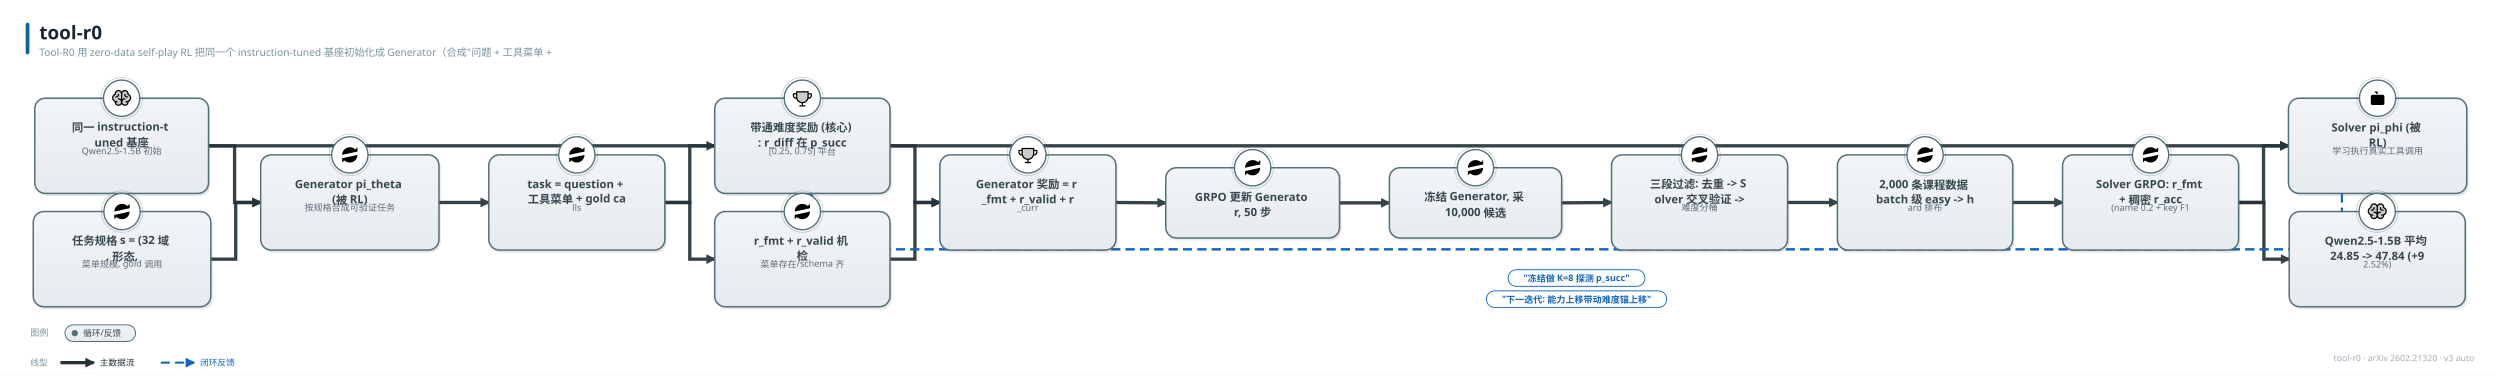
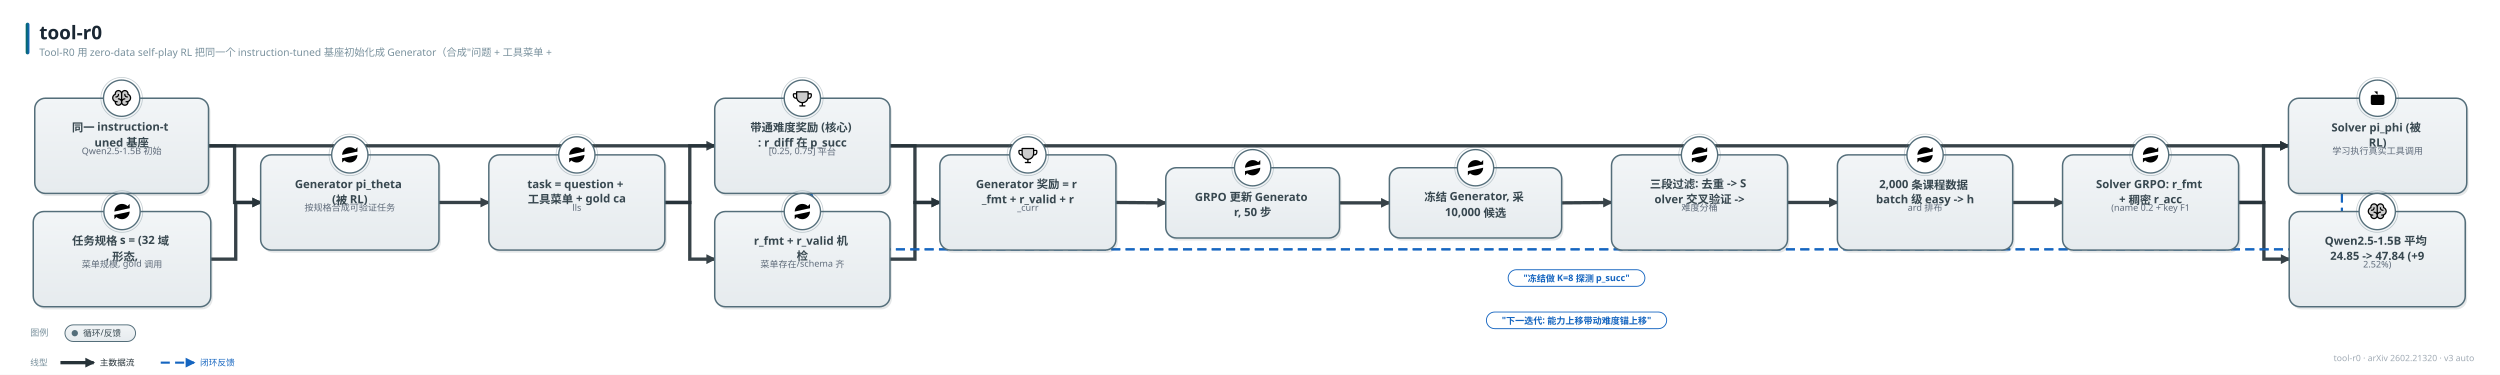
<svg xmlns="http://www.w3.org/2000/svg" width="3309" height="496" viewBox="0 0 3309 496" font-family="'PingFang SC','Hiragino Sans GB','Microsoft YaHei','Segoe UI',sans-serif">
  <style>text{font-family:'PingFang SC','Hiragino Sans GB','Microsoft YaHei','Segoe UI',sans-serif;} .lbl{font-weight:700;}</style>
  <defs>
    <linearGradient id="g-data" x1="0" y1="0" x2="0" y2="1">
      <stop offset="0" stop-color="#f1f9f1" />
      <stop offset="1" stop-color="#e2f0e2" />
    </linearGradient>
    <linearGradient id="g-frozen" x1="0" y1="0" x2="0" y2="1">
      <stop offset="0" stop-color="#f0f7fe" />
      <stop offset="1" stop-color="#dcecfb" />
    </linearGradient>
    <linearGradient id="g-train" x1="0" y1="0" x2="0" y2="1">
      <stop offset="0" stop-color="#fff6e8" />
      <stop offset="1" stop-color="#ffedd4" />
    </linearGradient>
    <linearGradient id="g-loss" x1="0" y1="0" x2="0" y2="1">
      <stop offset="0" stop-color="#fdf0f1" />
      <stop offset="1" stop-color="#f9e0e2" />
    </linearGradient>
    <linearGradient id="g-act" x1="0" y1="0" x2="0" y2="1">
      <stop offset="0" stop-color="#f8f1fb" />
      <stop offset="1" stop-color="#f0e4f7" />
    </linearGradient>
    <linearGradient id="g-loop" x1="0" y1="0" x2="0" y2="1">
      <stop offset="0" stop-color="#f2f5f7" />
      <stop offset="1" stop-color="#e6ebee" />
    </linearGradient>
    <linearGradient id="g-env" x1="0" y1="0" x2="0" y2="1">
      <stop offset="0" stop-color="#eef8f6" />
      <stop offset="1" stop-color="#dcf0ec" />
    </linearGradient>
    <linearGradient id="g-mem" x1="0" y1="0" x2="0" y2="1">
      <stop offset="0" stop-color="#fffef0" />
      <stop offset="1" stop-color="#fdf6d8" />
    </linearGradient>
    <linearGradient id="g-reward" x1="0" y1="0" x2="0" y2="1">
      <stop offset="0" stop-color="#fdf2f7" />
      <stop offset="1" stop-color="#f9e2ed" />
    </linearGradient>
    <linearGradient id="g-key" x1="0" y1="0" x2="0" y2="1">
      <stop offset="0" stop-color="#fffaf0" />
      <stop offset="1" stop-color="#fff1d6" />
    </linearGradient>
    <linearGradient id="g-title" x1="0" y1="0" x2="1" y2="0">
      <stop offset="0" stop-color="#00695c" />
      <stop offset="1" stop-color="#1565c0" />
    </linearGradient>
    <marker id="arr-main" viewBox="0 0 10 10" refX="8.5" refY="5" markerWidth="13" markerHeight="13" markerUnits="userSpaceOnUse" orient="auto-start-reverse">
      <path d="M0 0 L10 5 L0 10 z" fill="#546e7a" />
    </marker>
    <marker id="arr-thick" viewBox="0 0 10 10" refX="8.5" refY="5" markerWidth="13" markerHeight="13" markerUnits="userSpaceOnUse" orient="auto-start-reverse">
      <path d="M0 0 L10 5 L0 10 z" fill="#263238" />
    </marker>
    <marker id="arr-thin" viewBox="0 0 10 10" refX="8.5" refY="5" markerWidth="13" markerHeight="13" markerUnits="userSpaceOnUse" orient="auto-start-reverse">
      <path d="M0 0 L10 5 L0 10 z" fill="#9fb0bb" />
    </marker>
    <marker id="arr-fb" viewBox="0 0 10 10" refX="8.5" refY="5" markerWidth="13" markerHeight="13" markerUnits="userSpaceOnUse" orient="auto-start-reverse">
      <path d="M0 0 L10 5 L0 10 z" fill="#1565c0" />
    </marker>
    <marker id="arr-loss" viewBox="0 0 10 10" refX="8.5" refY="5" markerWidth="13" markerHeight="13" markerUnits="userSpaceOnUse" orient="auto-start-reverse">
      <path d="M0 0 L10 5 L0 10 z" fill="#c62828" />
    </marker>
  </defs>
  <rect width="3309" height="496" fill="#ffffff" />
  <rect x="34" y="30" width="5" height="42" rx="2.5" fill="url(#g-title)" />
  <text x="52" y="52" font-size="25" font-weight="800" fill="#1a2733">tool-r0</text>
  <text x="52" y="74" font-size="13.5" fill="#78909c">Tool-R0 用 zero-data self-play RL 把同一个 instruction-tuned 基座初始化成 Generator（合成"问题 + 工具菜单 + </text>
  <text x="3275" y="478" font-size="11.5" fill="#a0aab4" text-anchor="end">tool-r0 · arXiv 2602.21320 · v3 auto</text>
  <path d="M 276.0 193.0 L 310.5 193.0 L 310.5 268.0 L 345.0 268.0" fill="none" stroke="#263238" stroke-width="4.4" marker-end="url(#arr-thick)" opacity="0.92" />
  <path d="M 276.0 193.0 L 3029.0 193.0" fill="none" stroke="#263238" stroke-width="4.4" marker-end="url(#arr-thick)" opacity="0.92" />
  <path d="M 279.0 343.0 L 312.0 343.0 L 312.0 268.0 L 345.0 268.0" fill="none" stroke="#263238" stroke-width="4.4" marker-end="url(#arr-thick)" opacity="0.92" />
  <path d="M 581.0 268.0 L 647.0 268.0" fill="none" stroke="#263238" stroke-width="4.4" marker-end="url(#arr-thick)" opacity="0.92" />
  <path d="M 3099.8 256.0 L 3099.8 330.0 L 1073.6 330.0 L 1073.6 256.0" fill="none" stroke="#1565c0" stroke-width="2.8" stroke-dasharray="12 7" marker-end="url(#arr-fb)" opacity="0.92" />
  <path d="M 880.0 268.0 L 913.0 268.0 L 913.0 193.0 L 946.0 193.0" fill="none" stroke="#263238" stroke-width="4.4" marker-end="url(#arr-thick)" opacity="0.92" />
  <path d="M 880.0 268.0 L 913.0 268.0 L 913.0 343.0 L 946.0 343.0" fill="none" stroke="#263238" stroke-width="4.4" marker-end="url(#arr-thick)" opacity="0.92" />
  <path d="M 1178.0 193.0 L 1211.0 193.0 L 1211.0 268.0 L 1244.0 268.0" fill="none" stroke="#263238" stroke-width="4.4" marker-end="url(#arr-thick)" opacity="0.92" />
  <path d="M 1178.0 343.0 L 1211.0 343.0 L 1211.0 268.0 L 1244.0 268.0" fill="none" stroke="#263238" stroke-width="4.4" marker-end="url(#arr-thick)" opacity="0.92" />
  <path d="M 1477.0 268.0 L 1543.0 268.5" fill="none" stroke="#263238" stroke-width="4.4" marker-end="url(#arr-thick)" opacity="0.92" />
  <path d="M 1773.0 268.5 L 1839.0 268.5" fill="none" stroke="#263238" stroke-width="4.4" marker-end="url(#arr-thick)" opacity="0.92" />
  <path d="M 2067.0 268.5 L 2133.0 268.0" fill="none" stroke="#263238" stroke-width="4.4" marker-end="url(#arr-thick)" opacity="0.92" />
  <path d="M 2366.0 268.0 L 2432.0 268.0" fill="none" stroke="#263238" stroke-width="4.4" marker-end="url(#arr-thick)" opacity="0.92" />
  <path d="M 2664.0 268.0 L 2730.0 268.0" fill="none" stroke="#263238" stroke-width="4.4" marker-end="url(#arr-thick)" opacity="0.92" />
  <path d="M 2963.0 268.0 L 2996.0 268.0 L 2996.0 193.0 L 3029.0 193.0" fill="none" stroke="#263238" stroke-width="4.4" marker-end="url(#arr-thick)" opacity="0.92" />
  <path d="M 2963.0 268.0 L 2996.5 268.0 L 2996.5 343.0 L 3030.0 343.0" fill="none" stroke="#263238" stroke-width="4.4" marker-end="url(#arr-thick)" opacity="0.92" />
  <path d="M 3099.8 256.0 L 3099.8 330.0 L 1073.6 330.0 L 1073.6 256.0" fill="none" stroke="#1565c0" stroke-width="2.8" stroke-dasharray="12 7" marker-end="url(#arr-fb)" opacity="0.92" />
  <rect x="48.5" y="133.5" width="230" height="126" rx="14" fill="#37474f" opacity="0.13" />
  <rect x="46" y="130" width="230" height="126" rx="14" fill="url(#g-loop)" stroke="#546e7a" stroke-width="2.0" />
  <circle cx="161.0" cy="130" r="24" fill="#ffffff" stroke="#546e7a" stroke-width="1.8" />
  <circle cx="161.0" cy="130" r="27.5" fill="none" stroke="#546e7a" stroke-width="1" opacity="0.35" />
  <g transform="translate(147.5,116.5) scale(0.1055)">
    <path d="M240,124a48,48,0,0,1-32,45.27h0V176a40,40,0,0,1-80,0,40,40,0,0,1-80,0v-6.73h0a48,48,0,0,1,0-90.54V72a40,40,0,0,1,80,0,40,40,0,0,1,80,0v6.73A48,48,0,0,1,240,124Z" opacity="0.2" />
    <path d="M248,124a56.11,56.11,0,0,0-32-50.61V72a48,48,0,0,0-88-26.49A48,48,0,0,0,40,72v1.39a56,56,0,0,0,0,101.2V176a48,48,0,0,0,88,26.49A48,48,0,0,0,216,176v-1.41A56.09,56.09,0,0,0,248,124ZM88,208a32,32,0,0,1-31.81-28.56A55.87,55.87,0,0,0,64,180h8a8,8,0,0,0,0-16H64A40,40,0,0,1,50.67,86.27,8,8,0,0,0,56,78.73V72a32,32,0,0,1,64,0v68.26A47.8,47.8,0,0,0,88,128a8,8,0,0,0,0,16,32,32,0,0,1,0,64Zm104-44h-8a8,8,0,0,0,0,16h8a55.87,55.87,0,0,0,7.81-.56A32,32,0,1,1,168,144a8,8,0,0,0,0-16,47.8,47.8,0,0,0-32,12.26V72a32,32,0,0,1,64,0v6.73a8,8,0,0,0,5.33,7.54A40,40,0,0,1,192,164Zm16-52a8,8,0,0,1-8,8h-4a36,36,0,0,1-36-36V80a8,8,0,0,1,16,0v4a20,20,0,0,0,20,20h4A8,8,0,0,1,208,112ZM60,120H56a8,8,0,0,1,0-16h4A20,20,0,0,0,80,84V80a8,8,0,0,1,16,0v4A36,36,0,0,1,60,120Z" />
  </g>
  <text x="161.0" y="174" font-size="15" class="lbl" fill="#37474f" text-anchor="middle">
    <tspan x="161.0" dy="0">同一 instruction-t</tspan>
    <tspan x="161.0" dy="20">uned 基座</tspan>
  </text>
  <text x="161.0" y="204" font-size="12" fill="#5f6b7a" text-anchor="middle">Qwen2.5-1.5B 初始</text>
  <rect x="347.5" y="208.5" width="236" height="126" rx="14" fill="#37474f" opacity="0.13" />
  <rect x="345" y="205" width="236" height="126" rx="14" fill="url(#g-loop)" stroke="#546e7a" stroke-width="2.0" />
  <circle cx="463.0" cy="205" r="24" fill="#ffffff" stroke="#546e7a" stroke-width="1.8" />
  <circle cx="463.0" cy="205" r="27.5" fill="none" stroke="#546e7a" stroke-width="1" opacity="0.35" />
  <g transform="translate(449.5,191.5) scale(1.125)">
    <path d="M3 12a9 9 0 0 1 9-9 9.75 9.75 0 0 1 6.74 2.74L21 8" />
    <path d="M21 3v5h-5" />
    <path d="M21 12a9 9 0 0 1-9 9 9.75 9.75 0 0 1-6.74-2.74L3 16" />
    <path d="M8 16H3v5" />
  </g>
  <text x="463.0" y="249" font-size="15" class="lbl" fill="#37474f" text-anchor="middle">
    <tspan x="463.0" dy="0">Generator pi_theta</tspan>
    <tspan x="463.0" dy="20"> (被 RL)</tspan>
  </text>
  <text x="463.0" y="279" font-size="12" fill="#5f6b7a" text-anchor="middle">按规格合成可验证任务</text>
  <rect x="3031.5" y="133.5" width="236" height="126" rx="14" fill="#37474f" opacity="0.13" />
  <rect x="3029" y="130" width="236" height="126" rx="14" fill="url(#g-loop)" stroke="#546e7a" stroke-width="2.0" />
  <circle cx="3147.0" cy="130" r="24" fill="#ffffff" stroke="#546e7a" stroke-width="1.8" />
  <circle cx="3147.0" cy="130" r="27.5" fill="none" stroke="#546e7a" stroke-width="1" opacity="0.35" />
  <g transform="translate(3133.5,116.5) scale(1.125)">
    <path d="M12 8V4H8" />
    <rect width="16" height="12" x="4" y="8" rx="2" />
    <path d="M2 14h2" />
    <path d="M20 14h2" />
    <path d="M15 13v2" />
    <path d="M9 13v2" />
  </g>
  <text x="3147.0" y="174" font-size="15" class="lbl" fill="#37474f" text-anchor="middle">
    <tspan x="3147.0" dy="0">Solver pi_phi (被 </tspan>
    <tspan x="3147.0" dy="20">RL)</tspan>
  </text>
  <text x="3147.0" y="204" font-size="12" fill="#5f6b7a" text-anchor="middle">学习执行真实工具调用</text>
  <rect x="46.5" y="283.5" width="235" height="126" rx="14" fill="#37474f" opacity="0.13" />
  <rect x="44" y="280" width="235" height="126" rx="14" fill="url(#g-loop)" stroke="#546e7a" stroke-width="2.0" />
  <circle cx="161.5" cy="280" r="24" fill="#ffffff" stroke="#546e7a" stroke-width="1.8" />
  <circle cx="161.5" cy="280" r="27.5" fill="none" stroke="#546e7a" stroke-width="1" opacity="0.35" />
  <g transform="translate(148.0,266.5) scale(1.125)">
    <path d="M3 12a9 9 0 0 1 9-9 9.75 9.75 0 0 1 6.74 2.74L21 8" />
    <path d="M21 3v5h-5" />
    <path d="M21 12a9 9 0 0 1-9 9 9.75 9.75 0 0 1-6.74-2.74L3 16" />
    <path d="M8 16H3v5" />
  </g>
  <text x="161.5" y="324" font-size="15" class="lbl" fill="#37474f" text-anchor="middle">
    <tspan x="161.5" dy="0">任务规格 s = (32 域</tspan>
    <tspan x="161.5" dy="20">, 形态,</tspan>
  </text>
  <text x="161.5" y="354" font-size="12" fill="#5f6b7a" text-anchor="middle">菜单规模, gold 调用</text>
  <rect x="649.5" y="208.5" width="233" height="126" rx="14" fill="#37474f" opacity="0.13" />
  <rect x="647" y="205" width="233" height="126" rx="14" fill="url(#g-loop)" stroke="#546e7a" stroke-width="2.0" />
  <circle cx="763.5" cy="205" r="24" fill="#ffffff" stroke="#546e7a" stroke-width="1.8" />
  <circle cx="763.5" cy="205" r="27.5" fill="none" stroke="#546e7a" stroke-width="1" opacity="0.35" />
  <g transform="translate(750.0,191.5) scale(1.125)">
    <path d="M3 12a9 9 0 0 1 9-9 9.75 9.75 0 0 1 6.74 2.74L21 8" />
    <path d="M21 3v5h-5" />
    <path d="M21 12a9 9 0 0 1-9 9 9.75 9.75 0 0 1-6.74-2.74L3 16" />
    <path d="M8 16H3v5" />
  </g>
  <text x="763.5" y="249" font-size="15" class="lbl" fill="#37474f" text-anchor="middle">
    <tspan x="763.5" dy="0">task = question + </tspan>
    <tspan x="763.5" dy="20">工具菜单 + gold ca</tspan>
  </text>
  <text x="763.5" y="279" font-size="12" fill="#5f6b7a" text-anchor="middle">lls</text>
  <rect x="948.5" y="133.5" width="232" height="126" rx="14" fill="#37474f" opacity="0.13" />
  <rect x="946" y="130" width="232" height="126" rx="14" fill="url(#g-loop)" stroke="#546e7a" stroke-width="2.0" />
  <circle cx="1062.0" cy="130" r="24" fill="#ffffff" stroke="#546e7a" stroke-width="1.8" />
  <circle cx="1062.0" cy="130" r="27.5" fill="none" stroke="#546e7a" stroke-width="1" opacity="0.35" />
  <g transform="translate(1048.5,116.5) scale(0.1055)">
    <path d="M200,48v63.1c0,39.7-31.75,72.6-71.45,72.9A72,72,0,0,1,56,112V48Z" opacity="0.2" />
    <path d="M232,64H208V48a8,8,0,0,0-8-8H56a8,8,0,0,0-8,8V64H24A16,16,0,0,0,8,80V96a40,40,0,0,0,40,40h3.65A80.13,80.13,0,0,0,120,191.61V216H96a8,8,0,0,0,0,16h64a8,8,0,0,0,0-16H136V191.58c31.94-3.23,58.44-25.64,68.08-55.58H208a40,40,0,0,0,40-40V80A16,16,0,0,0,232,64ZM48,120A24,24,0,0,1,24,96V80H48v32q0,4,.39,8Zm144-8.9c0,35.52-29,64.64-64,64.9a64,64,0,0,1-64-64V56H192ZM232,96a24,24,0,0,1-24,24h-.5a81.81,81.81,0,0,0,.5-8.9V80h24Z" />
  </g>
  <text x="1062.0" y="174" font-size="15" class="lbl" fill="#37474f" text-anchor="middle">
    <tspan x="1062.0" dy="0">带通难度奖励 (核心)</tspan>
    <tspan x="1062.0" dy="20">: r_diff 在 p_succ</tspan>
  </text>
  <text x="1062.0" y="204" font-size="12" fill="#5f6b7a" text-anchor="middle"> [0.25, 0.75] 平台</text>
  <rect x="948.5" y="283.5" width="232" height="126" rx="14" fill="#37474f" opacity="0.13" />
  <rect x="946" y="280" width="232" height="126" rx="14" fill="url(#g-loop)" stroke="#546e7a" stroke-width="2.0" />
  <circle cx="1062.0" cy="280" r="24" fill="#ffffff" stroke="#546e7a" stroke-width="1.8" />
  <circle cx="1062.0" cy="280" r="27.5" fill="none" stroke="#546e7a" stroke-width="1" opacity="0.35" />
  <g transform="translate(1048.5,266.5) scale(1.125)">
    <path d="M3 12a9 9 0 0 1 9-9 9.75 9.75 0 0 1 6.74 2.74L21 8" />
    <path d="M21 3v5h-5" />
    <path d="M21 12a9 9 0 0 1-9 9 9.75 9.75 0 0 1-6.74-2.74L3 16" />
    <path d="M8 16H3v5" />
  </g>
  <text x="1062.0" y="324" font-size="15" class="lbl" fill="#37474f" text-anchor="middle">
    <tspan x="1062.0" dy="0">r_fmt + r_valid 机</tspan>
    <tspan x="1062.0" dy="20">检</tspan>
  </text>
  <text x="1062.0" y="354" font-size="12" fill="#5f6b7a" text-anchor="middle">菜单存在/schema 齐</text>
  <rect x="1246.5" y="208.5" width="233" height="126" rx="14" fill="#37474f" opacity="0.13" />
  <rect x="1244" y="205" width="233" height="126" rx="14" fill="url(#g-loop)" stroke="#546e7a" stroke-width="2.0" />
  <circle cx="1360.5" cy="205" r="24" fill="#ffffff" stroke="#546e7a" stroke-width="1.8" />
  <circle cx="1360.5" cy="205" r="27.5" fill="none" stroke="#546e7a" stroke-width="1" opacity="0.35" />
  <g transform="translate(1347.0,191.5) scale(0.1055)">
    <path d="M200,48v63.1c0,39.7-31.75,72.6-71.45,72.9A72,72,0,0,1,56,112V48Z" opacity="0.2" />
    <path d="M232,64H208V48a8,8,0,0,0-8-8H56a8,8,0,0,0-8,8V64H24A16,16,0,0,0,8,80V96a40,40,0,0,0,40,40h3.65A80.13,80.13,0,0,0,120,191.61V216H96a8,8,0,0,0,0,16h64a8,8,0,0,0,0-16H136V191.58c31.94-3.23,58.44-25.64,68.08-55.58H208a40,40,0,0,0,40-40V80A16,16,0,0,0,232,64ZM48,120A24,24,0,0,1,24,96V80H48v32q0,4,.39,8Zm144-8.9c0,35.52-29,64.64-64,64.9a64,64,0,0,1-64-64V56H192ZM232,96a24,24,0,0,1-24,24h-.5a81.81,81.81,0,0,0,.5-8.9V80h24Z" />
  </g>
  <text x="1360.5" y="249" font-size="15" class="lbl" fill="#37474f" text-anchor="middle">
    <tspan x="1360.5" dy="0">Generator 奖励 = r</tspan>
    <tspan x="1360.5" dy="20">_fmt + r_valid + r</tspan>
  </text>
  <text x="1360.5" y="279" font-size="12" fill="#5f6b7a" text-anchor="middle">_curr</text>
  <rect x="1545.5" y="225.5" width="230" height="93" rx="14" fill="#37474f" opacity="0.13" />
  <rect x="1543" y="222" width="230" height="93" rx="14" fill="url(#g-loop)" stroke="#546e7a" stroke-width="2.0" />
  <circle cx="1658.0" cy="222" r="24" fill="#ffffff" stroke="#546e7a" stroke-width="1.8" />
  <circle cx="1658.0" cy="222" r="27.5" fill="none" stroke="#546e7a" stroke-width="1" opacity="0.35" />
  <g transform="translate(1644.5,208.5) scale(1.125)">
    <path d="M3 12a9 9 0 0 1 9-9 9.75 9.75 0 0 1 6.74 2.74L21 8" />
    <path d="M21 3v5h-5" />
    <path d="M21 12a9 9 0 0 1-9 9 9.75 9.75 0 0 1-6.74-2.74L3 16" />
    <path d="M8 16H3v5" />
  </g>
  <text x="1658.0" y="266" font-size="15" class="lbl" fill="#37474f" text-anchor="middle">
    <tspan x="1658.0" dy="0">GRPO 更新 Generato</tspan>
    <tspan x="1658.0" dy="20">r, 50 步</tspan>
  </text>
  <rect x="1841.5" y="225.5" width="228" height="93" rx="14" fill="#37474f" opacity="0.13" />
  <rect x="1839" y="222" width="228" height="93" rx="14" fill="url(#g-loop)" stroke="#546e7a" stroke-width="2.0" />
  <circle cx="1953.0" cy="222" r="24" fill="#ffffff" stroke="#546e7a" stroke-width="1.8" />
  <circle cx="1953.0" cy="222" r="27.5" fill="none" stroke="#546e7a" stroke-width="1" opacity="0.35" />
  <g transform="translate(1939.5,208.5) scale(1.125)">
    <path d="M3 12a9 9 0 0 1 9-9 9.75 9.75 0 0 1 6.74 2.74L21 8" />
    <path d="M21 3v5h-5" />
    <path d="M21 12a9 9 0 0 1-9 9 9.75 9.75 0 0 1-6.74-2.74L3 16" />
    <path d="M8 16H3v5" />
  </g>
  <text x="1953.0" y="266" font-size="15" class="lbl" fill="#37474f" text-anchor="middle">
    <tspan x="1953.0" dy="0">冻结 Generator, 采</tspan>
    <tspan x="1953.0" dy="20"> 10,000 候选</tspan>
  </text>
  <rect x="2135.5" y="208.5" width="233" height="126" rx="14" fill="#37474f" opacity="0.13" />
  <rect x="2133" y="205" width="233" height="126" rx="14" fill="url(#g-loop)" stroke="#546e7a" stroke-width="2.0" />
  <circle cx="2249.5" cy="205" r="24" fill="#ffffff" stroke="#546e7a" stroke-width="1.8" />
  <circle cx="2249.5" cy="205" r="27.5" fill="none" stroke="#546e7a" stroke-width="1" opacity="0.35" />
  <g transform="translate(2236.0,191.5) scale(1.125)">
    <path d="M3 12a9 9 0 0 1 9-9 9.75 9.75 0 0 1 6.74 2.74L21 8" />
    <path d="M21 3v5h-5" />
    <path d="M21 12a9 9 0 0 1-9 9 9.75 9.75 0 0 1-6.74-2.74L3 16" />
    <path d="M8 16H3v5" />
  </g>
  <text x="2249.5" y="249" font-size="15" class="lbl" fill="#37474f" text-anchor="middle">
    <tspan x="2249.5" dy="0">三段过滤: 去重 -&gt; S</tspan>
    <tspan x="2249.5" dy="20">olver 交叉验证 -&gt; </tspan>
  </text>
  <text x="2249.5" y="279" font-size="12" fill="#5f6b7a" text-anchor="middle">难度分桶</text>
  <rect x="2434.5" y="208.5" width="232" height="126" rx="14" fill="#37474f" opacity="0.13" />
  <rect x="2432" y="205" width="232" height="126" rx="14" fill="url(#g-loop)" stroke="#546e7a" stroke-width="2.0" />
  <circle cx="2548.0" cy="205" r="24" fill="#ffffff" stroke="#546e7a" stroke-width="1.8" />
  <circle cx="2548.0" cy="205" r="27.5" fill="none" stroke="#546e7a" stroke-width="1" opacity="0.35" />
  <g transform="translate(2534.5,191.5) scale(1.125)">
    <path d="M3 12a9 9 0 0 1 9-9 9.75 9.75 0 0 1 6.74 2.74L21 8" />
    <path d="M21 3v5h-5" />
    <path d="M21 12a9 9 0 0 1-9 9 9.75 9.75 0 0 1-6.74-2.74L3 16" />
    <path d="M8 16H3v5" />
  </g>
  <text x="2548.0" y="249" font-size="15" class="lbl" fill="#37474f" text-anchor="middle">
    <tspan x="2548.0" dy="0">2,000 条课程数据</tspan>
    <tspan x="2548.0" dy="20">batch 级 easy -&gt; h</tspan>
  </text>
  <text x="2548.0" y="279" font-size="12" fill="#5f6b7a" text-anchor="middle">ard 排布</text>
  <rect x="2732.5" y="208.5" width="233" height="126" rx="14" fill="#37474f" opacity="0.13" />
  <rect x="2730" y="205" width="233" height="126" rx="14" fill="url(#g-loop)" stroke="#546e7a" stroke-width="2.0" />
  <circle cx="2846.5" cy="205" r="24" fill="#ffffff" stroke="#546e7a" stroke-width="1.8" />
  <circle cx="2846.5" cy="205" r="27.5" fill="none" stroke="#546e7a" stroke-width="1" opacity="0.35" />
  <g transform="translate(2833.0,191.5) scale(1.125)">
    <path d="M3 12a9 9 0 0 1 9-9 9.75 9.75 0 0 1 6.74 2.74L21 8" />
    <path d="M21 3v5h-5" />
    <path d="M21 12a9 9 0 0 1-9 9 9.75 9.75 0 0 1-6.74-2.74L3 16" />
    <path d="M8 16H3v5" />
  </g>
  <text x="2846.5" y="249" font-size="15" class="lbl" fill="#37474f" text-anchor="middle">
    <tspan x="2846.5" dy="0">Solver GRPO: r_fmt</tspan>
    <tspan x="2846.5" dy="20"> + 稠密 r_acc</tspan>
  </text>
  <text x="2846.5" y="279" font-size="12" fill="#5f6b7a" text-anchor="middle">(name 0.2 + key F1</text>
  <rect x="3032.5" y="283.5" width="233" height="126" rx="14" fill="#37474f" opacity="0.13" />
  <rect x="3030" y="280" width="233" height="126" rx="14" fill="url(#g-loop)" stroke="#546e7a" stroke-width="2.0" />
  <circle cx="3146.5" cy="280" r="24" fill="#ffffff" stroke="#546e7a" stroke-width="1.8" />
  <circle cx="3146.5" cy="280" r="27.5" fill="none" stroke="#546e7a" stroke-width="1" opacity="0.35" />
  <g transform="translate(3133.0,266.5) scale(0.1055)">
    <path d="M240,124a48,48,0,0,1-32,45.27h0V176a40,40,0,0,1-80,0,40,40,0,0,1-80,0v-6.73h0a48,48,0,0,1,0-90.54V72a40,40,0,0,1,80,0,40,40,0,0,1,80,0v6.73A48,48,0,0,1,240,124Z" opacity="0.2" />
    <path d="M248,124a56.11,56.11,0,0,0-32-50.61V72a48,48,0,0,0-88-26.49A48,48,0,0,0,40,72v1.39a56,56,0,0,0,0,101.2V176a48,48,0,0,0,88,26.49A48,48,0,0,0,216,176v-1.41A56.09,56.09,0,0,0,248,124ZM88,208a32,32,0,0,1-31.81-28.56A55.87,55.87,0,0,0,64,180h8a8,8,0,0,0,0-16H64A40,40,0,0,1,50.67,86.27,8,8,0,0,0,56,78.73V72a32,32,0,0,1,64,0v68.26A47.8,47.8,0,0,0,88,128a8,8,0,0,0,0,16,32,32,0,0,1,0,64Zm104-44h-8a8,8,0,0,0,0,16h8a55.87,55.87,0,0,0,7.81-.56A32,32,0,1,1,168,144a8,8,0,0,0,0-16,47.8,47.8,0,0,0-32,12.26V72a32,32,0,0,1,64,0v6.73a8,8,0,0,0,5.33,7.54A40,40,0,0,1,192,164Zm16-52a8,8,0,0,1-8,8h-4a36,36,0,0,1-36-36V80a8,8,0,0,1,16,0v4a20,20,0,0,0,20,20h4A8,8,0,0,1,208,112ZM60,120H56a8,8,0,0,1,0-16h4A20,20,0,0,0,80,84V80a8,8,0,0,1,16,0v4A36,36,0,0,1,60,120Z" />
  </g>
  <text x="3146.5" y="324" font-size="15" class="lbl" fill="#37474f" text-anchor="middle">
    <tspan x="3146.5" dy="0">Qwen2.5-1.5B 平均 </tspan>
    <tspan x="3146.5" dy="20">24.85 -&gt; 47.84 (+9</tspan>
  </text>
  <text x="3146.5" y="354" font-size="12" fill="#5f6b7a" text-anchor="middle">2.52%)</text>
  <g transform="translate(2086.7,368.0)">
    <rect x="-90.5" y="-11" width="181.0" height="22" rx="11" fill="#ffffff" stroke="#1565c0" stroke-width="1.2" />
    <text y="4" font-size="12" fill="#1565c0" font-weight="600" text-anchor="middle">"冻结做 K=8 探测 p_succ"</text>
  </g>
-   <g transform="translate(2086.7,396.0)">
+   <g transform="translate(2086.7,424.0)">
    <rect x="-119.3" y="-11" width="238.6" height="22" rx="11" fill="#ffffff" stroke="#1565c0" stroke-width="1.2" />
    <text y="4" font-size="12" fill="#1565c0" font-weight="600" text-anchor="middle">"下一迭代: 能力上移带动难度锚上移"</text>
  </g>
  <text x="40" y="444.5" font-size="12" fill="#78909c">图例</text>
  <g>
    <rect x="86" y="430" width="93.43" height="22" rx="11" fill="url(#g-loop)" stroke="#546e7a" stroke-width="1.3" />
    <circle cx="99" cy="441" r="4.2" fill="#546e7a" />
    <text x="110" y="445" font-size="11.5" fill="#37474f">循环/反馈</text>
  </g>
  <text x="40" y="484" font-size="11.5" fill="#78909c">线型</text>
  <g>
    <path d="M 80 480 h 44" stroke="#263238" stroke-width="4.4" marker-end="url(#arr-thick)" />
    <text x="132" y="484" font-size="11.5" fill="#263238">主数据流</text>
  </g>
  <g>
    <path d="M 212.76 480 h 44" stroke="#1565c0" stroke-width="2.8" stroke-dasharray="12 7" marker-end="url(#arr-fb)" />
    <text x="264.76" y="484" font-size="11.5" fill="#1565c0">闭环反馈</text>
  </g>
</svg>
